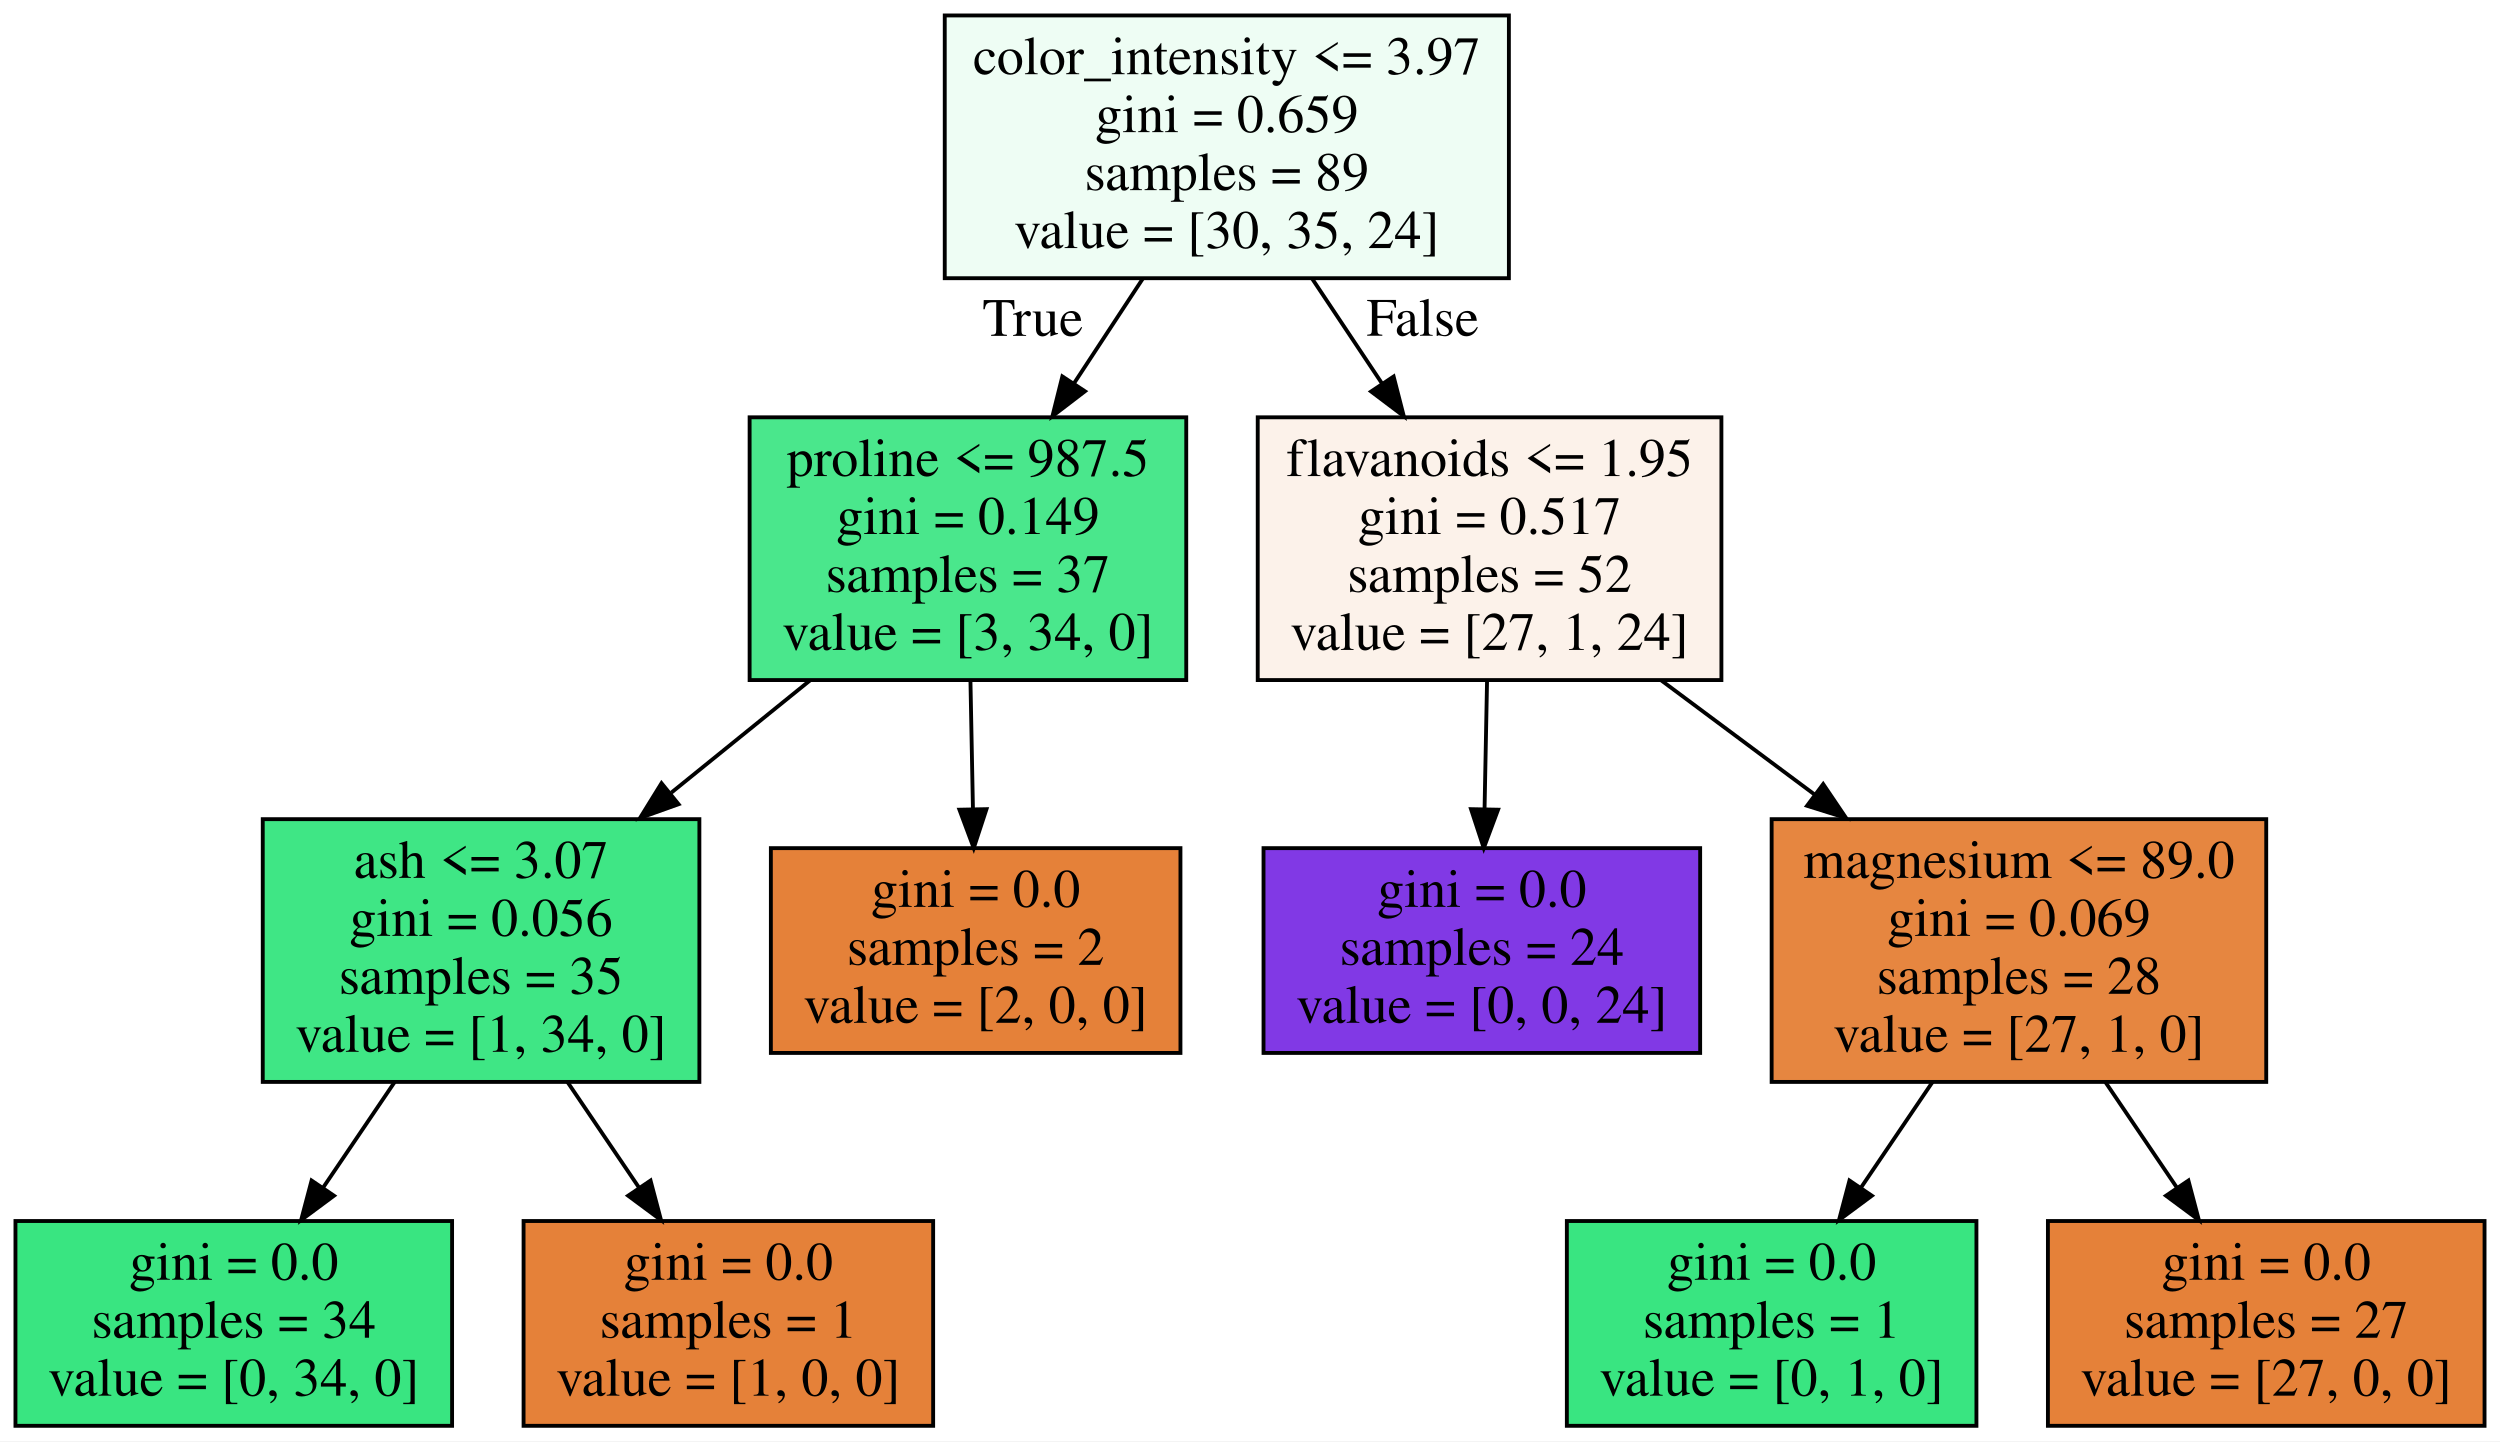
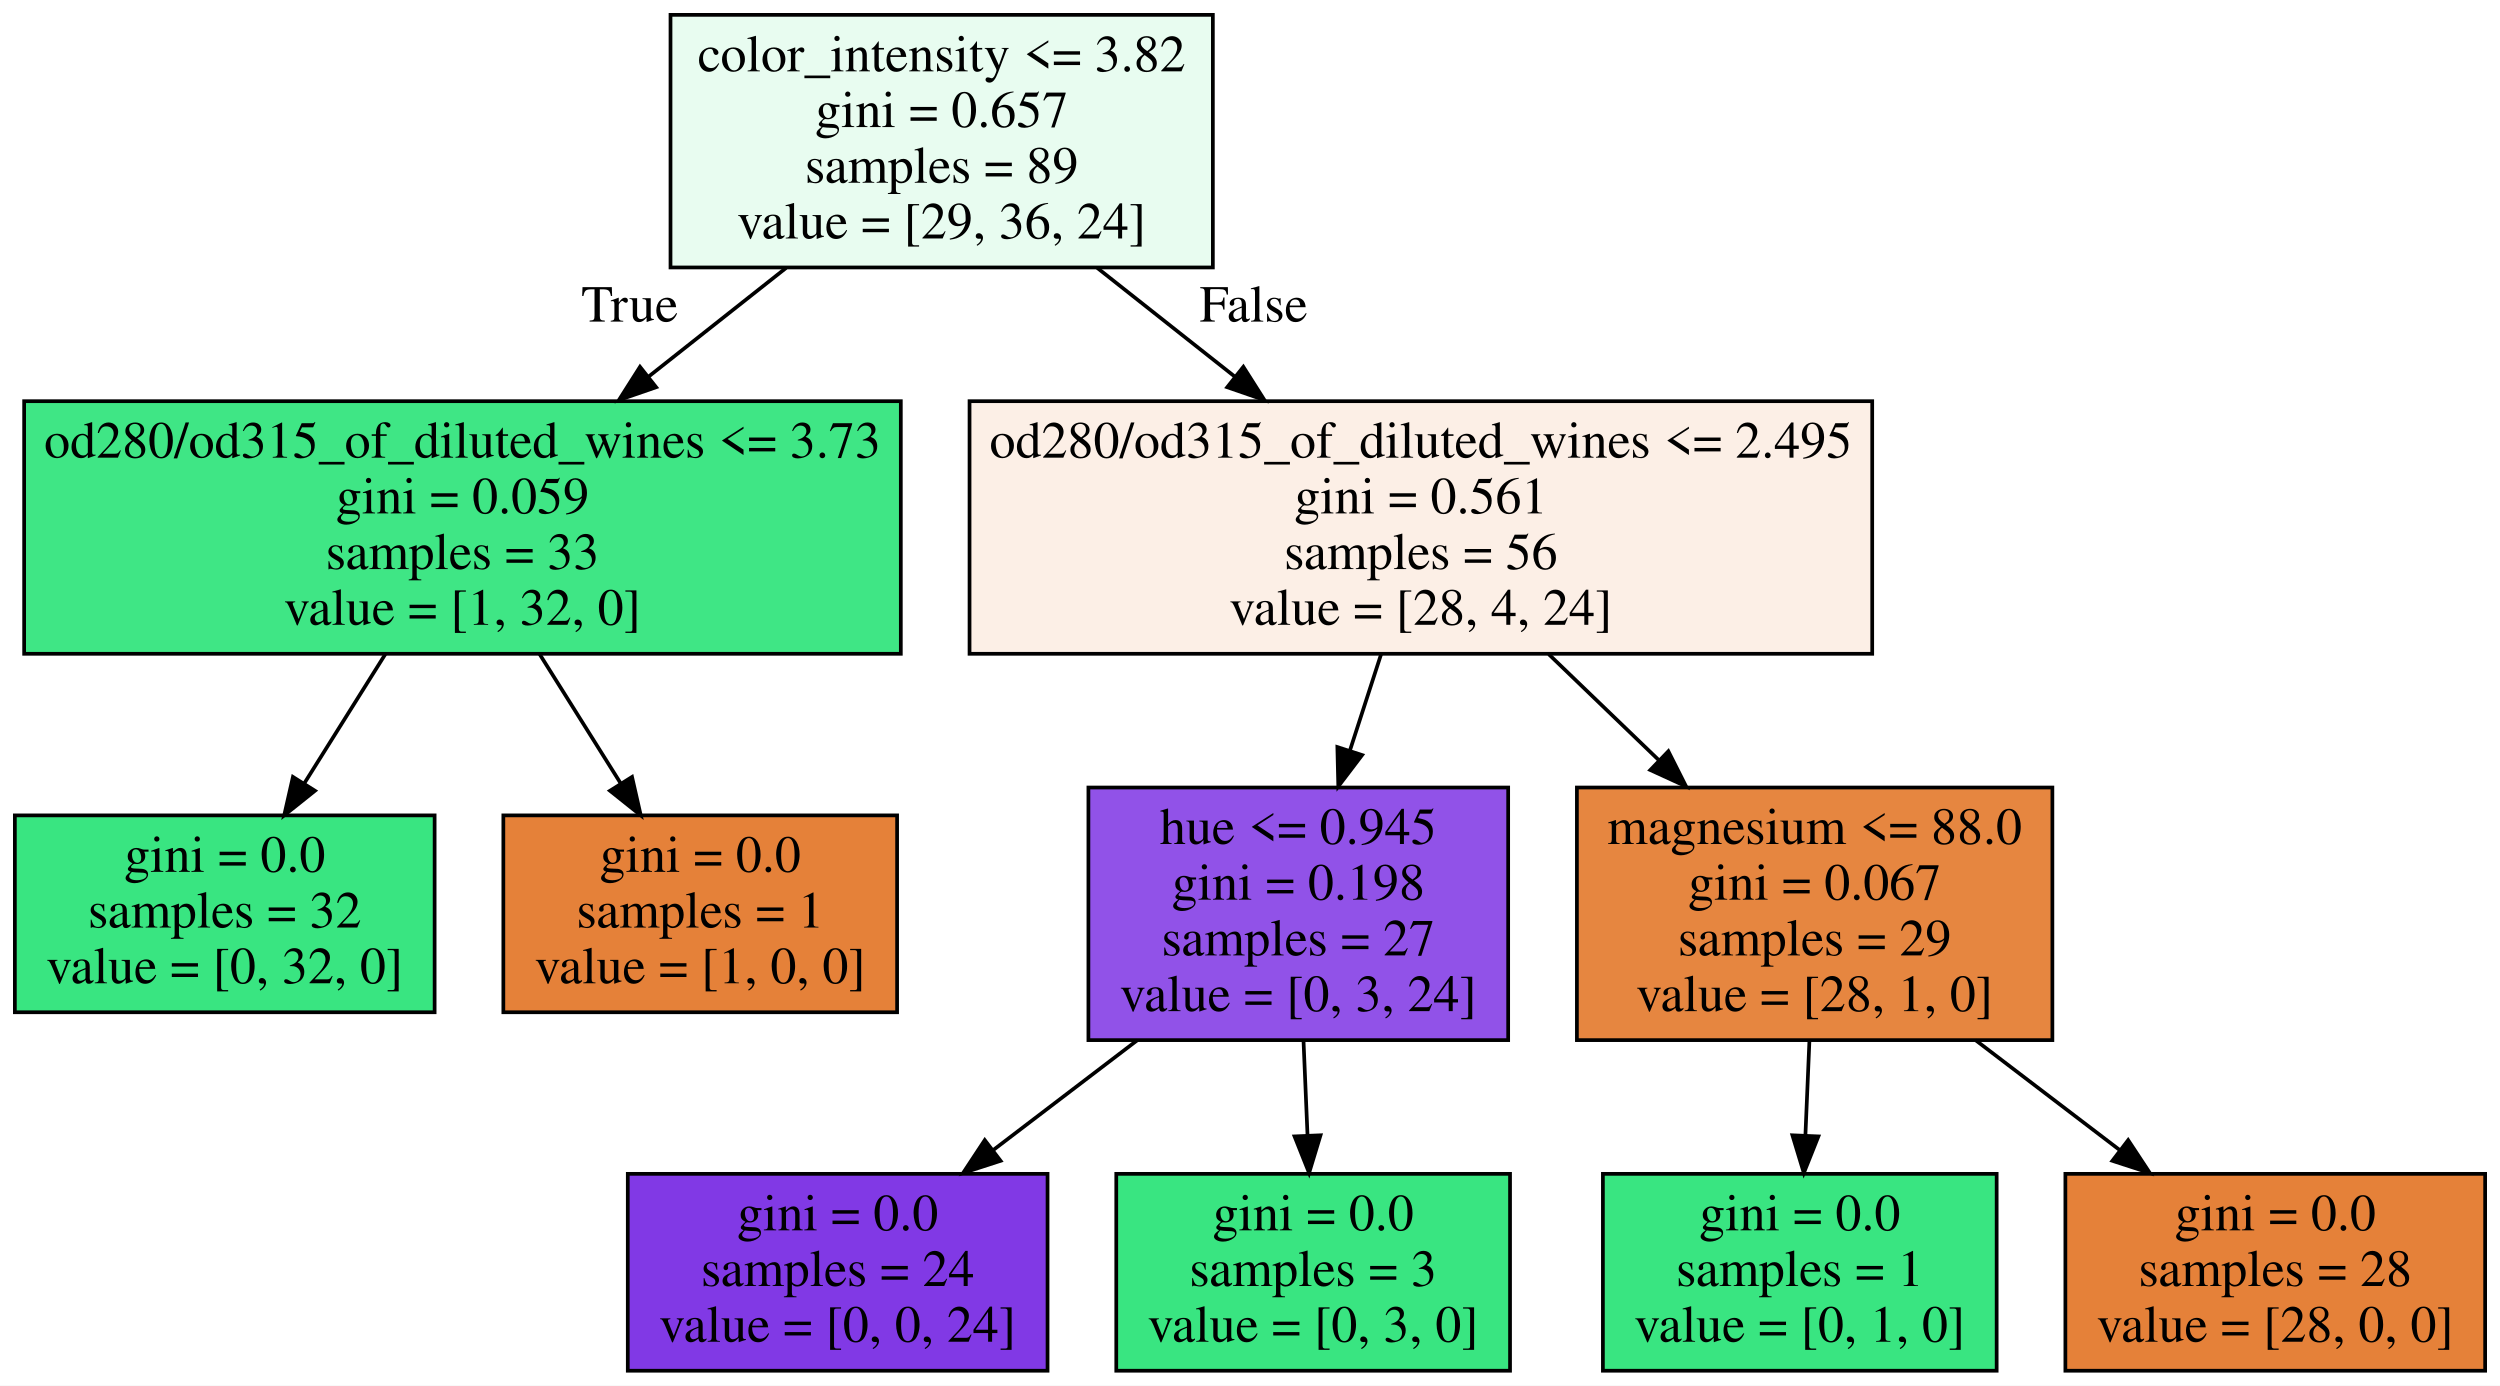
- <svg xmlns="http://www.w3.org/2000/svg" width="647pt" height="373pt" viewBox="0.00 0.00 647.00 373.00">
+ <svg xmlns="http://www.w3.org/2000/svg" width="673pt" height="373pt" viewBox="0.00 0.00 673.00 373.00">
  <g id="graph0" class="graph" transform="scale(1 1) rotate(0) translate(4 369)">
-     <polygon fill="white" stroke="transparent" points="-4,4 -4,-369 643,-369 643,4 -4,4" />
+     <polygon fill="white" stroke="transparent" points="-4,4 -4,-369 669,-369 669,4 -4,4" />
    <g id="node1" class="node">
-       <polygon fill="#eefdf4" stroke="black" points="386.5,-365 240.5,-365 240.5,-297 386.5,-297 386.5,-365" />
-       <text text-anchor="middle" x="313.5" y="-349.8" font-family="Times,serif" font-size="14.00">color_intensity &lt;= 3.97</text>
-       <text text-anchor="middle" x="313.5" y="-334.8" font-family="Times,serif" font-size="14.00">gini = 0.659</text>
-       <text text-anchor="middle" x="313.5" y="-319.8" font-family="Times,serif" font-size="14.00">samples = 89</text>
-       <text text-anchor="middle" x="313.5" y="-304.8" font-family="Times,serif" font-size="14.00">value = [30, 35, 24]</text>
+       <polygon fill="#e8fcf0" stroke="black" points="322.5,-365 176.5,-365 176.5,-297 322.5,-297 322.5,-365" />
+       <text text-anchor="middle" x="249.5" y="-349.8" font-family="Times,serif" font-size="14.00">color_intensity &lt;= 3.82</text>
+       <text text-anchor="middle" x="249.5" y="-334.8" font-family="Times,serif" font-size="14.00">gini = 0.657</text>
+       <text text-anchor="middle" x="249.5" y="-319.8" font-family="Times,serif" font-size="14.00">samples = 89</text>
+       <text text-anchor="middle" x="249.5" y="-304.8" font-family="Times,serif" font-size="14.00">value = [29, 36, 24]</text>
    </g>
    <g id="node2" class="node">
-       <polygon fill="#4ae78c" stroke="black" points="303,-261 190,-261 190,-193 303,-193 303,-261" />
-       <text text-anchor="middle" x="246.5" y="-245.8" font-family="Times,serif" font-size="14.00">proline &lt;= 987.5</text>
-       <text text-anchor="middle" x="246.5" y="-230.8" font-family="Times,serif" font-size="14.00">gini = 0.149</text>
-       <text text-anchor="middle" x="246.5" y="-215.8" font-family="Times,serif" font-size="14.00">samples = 37</text>
-       <text text-anchor="middle" x="246.5" y="-200.8" font-family="Times,serif" font-size="14.00">value = [3, 34, 0]</text>
+       <polygon fill="#3fe685" stroke="black" points="238.5,-261 2.5,-261 2.5,-193 238.5,-193 238.5,-261" />
+       <text text-anchor="middle" x="120.5" y="-245.8" font-family="Times,serif" font-size="14.00">od280/od315_of_diluted_wines &lt;= 3.73</text>
+       <text text-anchor="middle" x="120.5" y="-230.8" font-family="Times,serif" font-size="14.00">gini = 0.059</text>
+       <text text-anchor="middle" x="120.5" y="-215.8" font-family="Times,serif" font-size="14.00">samples = 33</text>
+       <text text-anchor="middle" x="120.5" y="-200.8" font-family="Times,serif" font-size="14.00">value = [1, 32, 0]</text>
    </g>
    <g id="edge1" class="edge">
-       <path fill="none" stroke="black" d="M291.75,-296.88C286.07,-288.24 279.88,-278.82 273.95,-269.79" />
-       <polygon fill="black" stroke="black" points="276.79,-267.74 268.37,-261.3 270.94,-271.58 276.79,-267.74" />
-       <text text-anchor="middle" x="263.3" y="-282.08" font-family="Times,serif" font-size="14.00">True</text>
+       <path fill="none" stroke="black" d="M207.62,-296.88C195.79,-287.53 182.8,-277.26 170.54,-267.57" />
+       <polygon fill="black" stroke="black" points="172.63,-264.76 162.61,-261.3 168.29,-270.25 172.63,-264.76" />
+       <text text-anchor="middle" x="165.52" y="-282.43" font-family="Times,serif" font-size="14.00">True</text>
+     </g>
+     <g id="node5" class="node">
+       <polygon fill="#fcefe6" stroke="black" points="500,-261 257,-261 257,-193 500,-193 500,-261" />
+       <text text-anchor="middle" x="378.5" y="-245.8" font-family="Times,serif" font-size="14.00">od280/od315_of_diluted_wines &lt;= 2.495</text>
+       <text text-anchor="middle" x="378.5" y="-230.8" font-family="Times,serif" font-size="14.00">gini = 0.561</text>
+       <text text-anchor="middle" x="378.5" y="-215.8" font-family="Times,serif" font-size="14.00">samples = 56</text>
+       <text text-anchor="middle" x="378.5" y="-200.8" font-family="Times,serif" font-size="14.00">value = [28, 4, 24]</text>
+     </g>
+     <g id="edge4" class="edge">
+       <path fill="none" stroke="black" d="M291.38,-296.88C303.21,-287.53 316.2,-277.26 328.46,-267.57" />
+       <polygon fill="black" stroke="black" points="330.71,-270.25 336.39,-261.3 326.37,-264.76 330.71,-270.25" />
+       <text text-anchor="middle" x="333.48" y="-282.43" font-family="Times,serif" font-size="14.00">False</text>
+     </g>
+     <g id="node3" class="node">
+       <polygon fill="#39e581" stroke="black" points="113,-149.5 0,-149.5 0,-96.5 113,-96.5 113,-149.5" />
+       <text text-anchor="middle" x="56.5" y="-134.3" font-family="Times,serif" font-size="14.00">gini = 0.0</text>
+       <text text-anchor="middle" x="56.5" y="-119.3" font-family="Times,serif" font-size="14.00">samples = 32</text>
+       <text text-anchor="middle" x="56.5" y="-104.3" font-family="Times,serif" font-size="14.00">value = [0, 32, 0]</text>
+     </g>
+     <g id="edge2" class="edge">
+       <path fill="none" stroke="black" d="M99.72,-192.88C92.75,-181.78 84.97,-169.37 77.95,-158.18" />
+       <polygon fill="black" stroke="black" points="80.79,-156.13 72.51,-149.52 74.86,-159.85 80.79,-156.13" />
+     </g>
+     <g id="node4" class="node">
+       <polygon fill="#e58139" stroke="black" points="237.5,-149.5 131.5,-149.5 131.5,-96.5 237.5,-96.5 237.5,-149.5" />
+       <text text-anchor="middle" x="184.5" y="-134.3" font-family="Times,serif" font-size="14.00">gini = 0.0</text>
+       <text text-anchor="middle" x="184.5" y="-119.3" font-family="Times,serif" font-size="14.00">samples = 1</text>
+       <text text-anchor="middle" x="184.5" y="-104.3" font-family="Times,serif" font-size="14.00">value = [1, 0, 0]</text>
+     </g>
+     <g id="edge3" class="edge">
+       <path fill="none" stroke="black" d="M141.28,-192.88C148.25,-181.78 156.03,-169.37 163.05,-158.18" />
+       <polygon fill="black" stroke="black" points="166.14,-159.85 168.49,-149.52 160.21,-156.13 166.14,-159.85" />
+     </g>
+     <g id="node6" class="node">
+       <polygon fill="#9152e8" stroke="black" points="402,-157 289,-157 289,-89 402,-89 402,-157" />
+       <text text-anchor="middle" x="345.5" y="-141.8" font-family="Times,serif" font-size="14.00">hue &lt;= 0.945</text>
+       <text text-anchor="middle" x="345.5" y="-126.8" font-family="Times,serif" font-size="14.00">gini = 0.198</text>
+       <text text-anchor="middle" x="345.5" y="-111.8" font-family="Times,serif" font-size="14.00">samples = 27</text>
+       <text text-anchor="middle" x="345.5" y="-96.8" font-family="Times,serif" font-size="14.00">value = [0, 3, 24]</text>
+     </g>
+     <g id="edge5" class="edge">
+       <path fill="none" stroke="black" d="M367.79,-192.88C365.11,-184.6 362.19,-175.6 359.38,-166.91" />
+       <polygon fill="black" stroke="black" points="362.68,-165.74 356.27,-157.3 356.02,-167.89 362.68,-165.74" />
+     </g>
+     <g id="node9" class="node">
+       <polygon fill="#e68640" stroke="black" points="548.5,-157 420.5,-157 420.5,-89 548.5,-89 548.5,-157" />
+       <text text-anchor="middle" x="484.5" y="-141.8" font-family="Times,serif" font-size="14.00">magnesium &lt;= 88.0</text>
+       <text text-anchor="middle" x="484.5" y="-126.8" font-family="Times,serif" font-size="14.00">gini = 0.067</text>
+       <text text-anchor="middle" x="484.5" y="-111.8" font-family="Times,serif" font-size="14.00">samples = 29</text>
+       <text text-anchor="middle" x="484.5" y="-96.8" font-family="Times,serif" font-size="14.00">value = [28, 1, 0]</text>
+     </g>
+     <g id="edge8" class="edge">
+       <path fill="none" stroke="black" d="M412.92,-192.88C422.36,-183.8 432.7,-173.85 442.52,-164.4" />
+       <polygon fill="black" stroke="black" points="445.12,-166.76 449.89,-157.3 440.26,-161.71 445.12,-166.76" />
    </g>
    <g id="node7" class="node">
-       <polygon fill="#fcf2ea" stroke="black" points="441.5,-261 321.5,-261 321.5,-193 441.5,-193 441.5,-261" />
-       <text text-anchor="middle" x="381.5" y="-245.8" font-family="Times,serif" font-size="14.00">flavanoids &lt;= 1.95</text>
-       <text text-anchor="middle" x="381.5" y="-230.8" font-family="Times,serif" font-size="14.00">gini = 0.517</text>
-       <text text-anchor="middle" x="381.5" y="-215.8" font-family="Times,serif" font-size="14.00">samples = 52</text>
-       <text text-anchor="middle" x="381.5" y="-200.8" font-family="Times,serif" font-size="14.00">value = [27, 1, 24]</text>
+       <polygon fill="#8139e5" stroke="black" points="278,-53 165,-53 165,0 278,0 278,-53" />
+       <text text-anchor="middle" x="221.5" y="-37.8" font-family="Times,serif" font-size="14.00">gini = 0.0</text>
+       <text text-anchor="middle" x="221.5" y="-22.8" font-family="Times,serif" font-size="14.00">samples = 24</text>
+       <text text-anchor="middle" x="221.5" y="-7.8" font-family="Times,serif" font-size="14.00">value = [0, 0, 24]</text>
    </g>
    <g id="edge6" class="edge">
-       <path fill="none" stroke="black" d="M335.58,-296.88C341.34,-288.24 347.62,-278.82 353.64,-269.79" />
-       <polygon fill="black" stroke="black" points="356.67,-271.56 359.3,-261.3 350.84,-267.68 356.67,-271.56" />
-       <text text-anchor="middle" x="364.2" y="-282.11" font-family="Times,serif" font-size="14.00">False</text>
-     </g>
-     <g id="node3" class="node">
-       <polygon fill="#3fe685" stroke="black" points="177,-157 64,-157 64,-89 177,-89 177,-157" />
-       <text text-anchor="middle" x="120.5" y="-141.8" font-family="Times,serif" font-size="14.00">ash &lt;= 3.07</text>
-       <text text-anchor="middle" x="120.5" y="-126.8" font-family="Times,serif" font-size="14.00">gini = 0.056</text>
-       <text text-anchor="middle" x="120.5" y="-111.8" font-family="Times,serif" font-size="14.00">samples = 35</text>
-       <text text-anchor="middle" x="120.5" y="-96.8" font-family="Times,serif" font-size="14.00">value = [1, 34, 0]</text>
-     </g>
-     <g id="edge2" class="edge">
-       <path fill="none" stroke="black" d="M205.59,-192.88C194.15,-183.62 181.59,-173.45 169.72,-163.85" />
-       <polygon fill="black" stroke="black" points="171.61,-160.87 161.63,-157.3 167.2,-166.31 171.61,-160.87" />
-     </g>
-     <g id="node6" class="node">
-       <polygon fill="#e58139" stroke="black" points="301.5,-149.5 195.5,-149.5 195.5,-96.5 301.5,-96.5 301.5,-149.5" />
-       <text text-anchor="middle" x="248.5" y="-134.3" font-family="Times,serif" font-size="14.00">gini = 0.0</text>
-       <text text-anchor="middle" x="248.5" y="-119.3" font-family="Times,serif" font-size="14.00">samples = 2</text>
-       <text text-anchor="middle" x="248.5" y="-104.3" font-family="Times,serif" font-size="14.00">value = [2, 0, 0]</text>
-     </g>
-     <g id="edge5" class="edge">
-       <path fill="none" stroke="black" d="M247.15,-192.88C247.36,-182.22 247.59,-170.35 247.8,-159.52" />
-       <polygon fill="black" stroke="black" points="251.3,-159.59 248,-149.52 244.3,-159.45 251.3,-159.59" />
-     </g>
-     <g id="node4" class="node">
-       <polygon fill="#39e581" stroke="black" points="113,-53 0,-53 0,0 113,0 113,-53" />
-       <text text-anchor="middle" x="56.5" y="-37.8" font-family="Times,serif" font-size="14.00">gini = 0.0</text>
-       <text text-anchor="middle" x="56.5" y="-22.8" font-family="Times,serif" font-size="14.00">samples = 34</text>
-       <text text-anchor="middle" x="56.5" y="-7.8" font-family="Times,serif" font-size="14.00">value = [0, 34, 0]</text>
-     </g>
-     <g id="edge3" class="edge">
-       <path fill="none" stroke="black" d="M98.12,-88.95C92.11,-80.07 85.6,-70.46 79.55,-61.54" />
-       <polygon fill="black" stroke="black" points="82.44,-59.55 73.93,-53.24 76.64,-63.48 82.44,-59.55" />
-     </g>
-     <g id="node5" class="node">
-       <polygon fill="#e58139" stroke="black" points="237.5,-53 131.5,-53 131.5,0 237.5,0 237.5,-53" />
-       <text text-anchor="middle" x="184.5" y="-37.8" font-family="Times,serif" font-size="14.00">gini = 0.0</text>
-       <text text-anchor="middle" x="184.5" y="-22.8" font-family="Times,serif" font-size="14.00">samples = 1</text>
-       <text text-anchor="middle" x="184.5" y="-7.8" font-family="Times,serif" font-size="14.00">value = [1, 0, 0]</text>
-     </g>
-     <g id="edge4" class="edge">
-       <path fill="none" stroke="black" d="M142.88,-88.95C148.89,-80.07 155.4,-70.46 161.45,-61.54" />
-       <polygon fill="black" stroke="black" points="164.36,-63.48 167.07,-53.24 158.56,-59.55 164.36,-63.48" />
+       <path fill="none" stroke="black" d="M302.13,-88.95C289.53,-79.34 275.79,-68.87 263.29,-59.34" />
+       <polygon fill="black" stroke="black" points="265.35,-56.51 255.27,-53.24 261.1,-62.08 265.35,-56.51" />
    </g>
    <g id="node8" class="node">
-       <polygon fill="#8139e5" stroke="black" points="436,-149.5 323,-149.5 323,-96.5 436,-96.5 436,-149.5" />
-       <text text-anchor="middle" x="379.5" y="-134.3" font-family="Times,serif" font-size="14.00">gini = 0.0</text>
-       <text text-anchor="middle" x="379.5" y="-119.3" font-family="Times,serif" font-size="14.00">samples = 24</text>
-       <text text-anchor="middle" x="379.5" y="-104.3" font-family="Times,serif" font-size="14.00">value = [0, 0, 24]</text>
+       <polygon fill="#39e581" stroke="black" points="402.5,-53 296.5,-53 296.5,0 402.5,0 402.5,-53" />
+       <text text-anchor="middle" x="349.5" y="-37.8" font-family="Times,serif" font-size="14.00">gini = 0.0</text>
+       <text text-anchor="middle" x="349.5" y="-22.8" font-family="Times,serif" font-size="14.00">samples = 3</text>
+       <text text-anchor="middle" x="349.5" y="-7.8" font-family="Times,serif" font-size="14.00">value = [0, 3, 0]</text>
    </g>
    <g id="edge7" class="edge">
-       <path fill="none" stroke="black" d="M380.85,-192.88C380.64,-182.22 380.41,-170.35 380.2,-159.52" />
-       <polygon fill="black" stroke="black" points="383.7,-159.45 380,-149.52 376.7,-159.59 383.7,-159.45" />
-     </g>
-     <g id="node9" class="node">
-       <polygon fill="#e68640" stroke="black" points="582.5,-157 454.5,-157 454.5,-89 582.5,-89 582.5,-157" />
-       <text text-anchor="middle" x="518.5" y="-141.8" font-family="Times,serif" font-size="14.00">magnesium &lt;= 89.0</text>
-       <text text-anchor="middle" x="518.5" y="-126.8" font-family="Times,serif" font-size="14.00">gini = 0.069</text>
-       <text text-anchor="middle" x="518.5" y="-111.8" font-family="Times,serif" font-size="14.00">samples = 28</text>
-       <text text-anchor="middle" x="518.5" y="-96.8" font-family="Times,serif" font-size="14.00">value = [27, 1, 0]</text>
-     </g>
-     <g id="edge8" class="edge">
-       <path fill="none" stroke="black" d="M425.98,-192.88C438.66,-183.44 452.6,-173.06 465.73,-163.29" />
-       <polygon fill="black" stroke="black" points="467.84,-166.08 473.77,-157.3 463.66,-160.46 467.84,-166.08" />
+       <path fill="none" stroke="black" d="M346.9,-88.95C347.25,-80.72 347.62,-71.85 347.98,-63.48" />
+       <polygon fill="black" stroke="black" points="351.48,-63.38 348.41,-53.24 344.49,-63.08 351.48,-63.38" />
    </g>
    <g id="node10" class="node">
-       <polygon fill="#39e581" stroke="black" points="507.5,-53 401.5,-53 401.5,0 507.5,0 507.5,-53" />
-       <text text-anchor="middle" x="454.5" y="-37.8" font-family="Times,serif" font-size="14.00">gini = 0.0</text>
-       <text text-anchor="middle" x="454.5" y="-22.8" font-family="Times,serif" font-size="14.00">samples = 1</text>
-       <text text-anchor="middle" x="454.5" y="-7.8" font-family="Times,serif" font-size="14.00">value = [0, 1, 0]</text>
+       <polygon fill="#39e581" stroke="black" points="533.5,-53 427.5,-53 427.5,0 533.5,0 533.5,-53" />
+       <text text-anchor="middle" x="480.5" y="-37.8" font-family="Times,serif" font-size="14.00">gini = 0.0</text>
+       <text text-anchor="middle" x="480.5" y="-22.8" font-family="Times,serif" font-size="14.00">samples = 1</text>
+       <text text-anchor="middle" x="480.5" y="-7.8" font-family="Times,serif" font-size="14.00">value = [0, 1, 0]</text>
    </g>
    <g id="edge9" class="edge">
-       <path fill="none" stroke="black" d="M496.12,-88.95C490.11,-80.07 483.6,-70.46 477.55,-61.54" />
-       <polygon fill="black" stroke="black" points="480.44,-59.55 471.93,-53.24 474.64,-63.48 480.44,-59.55" />
+       <path fill="none" stroke="black" d="M483.1,-88.95C482.75,-80.72 482.38,-71.85 482.02,-63.48" />
+       <polygon fill="black" stroke="black" points="485.51,-63.08 481.59,-53.24 478.52,-63.38 485.51,-63.08" />
    </g>
    <g id="node11" class="node">
-       <polygon fill="#e58139" stroke="black" points="639,-53 526,-53 526,0 639,0 639,-53" />
-       <text text-anchor="middle" x="582.5" y="-37.8" font-family="Times,serif" font-size="14.00">gini = 0.0</text>
-       <text text-anchor="middle" x="582.5" y="-22.8" font-family="Times,serif" font-size="14.00">samples = 27</text>
-       <text text-anchor="middle" x="582.5" y="-7.8" font-family="Times,serif" font-size="14.00">value = [27, 0, 0]</text>
+       <polygon fill="#e58139" stroke="black" points="665,-53 552,-53 552,0 665,0 665,-53" />
+       <text text-anchor="middle" x="608.5" y="-37.8" font-family="Times,serif" font-size="14.00">gini = 0.0</text>
+       <text text-anchor="middle" x="608.5" y="-22.8" font-family="Times,serif" font-size="14.00">samples = 28</text>
+       <text text-anchor="middle" x="608.5" y="-7.8" font-family="Times,serif" font-size="14.00">value = [28, 0, 0]</text>
    </g>
    <g id="edge10" class="edge">
-       <path fill="none" stroke="black" d="M540.88,-88.95C546.89,-80.07 553.4,-70.46 559.45,-61.54" />
-       <polygon fill="black" stroke="black" points="562.36,-63.48 565.07,-53.24 556.56,-59.55 562.36,-63.48" />
+       <path fill="none" stroke="black" d="M527.87,-88.95C540.47,-79.34 554.21,-68.87 566.71,-59.34" />
+       <polygon fill="black" stroke="black" points="568.9,-62.08 574.73,-53.24 564.65,-56.51 568.9,-62.08" />
    </g>
  </g>
</svg>
